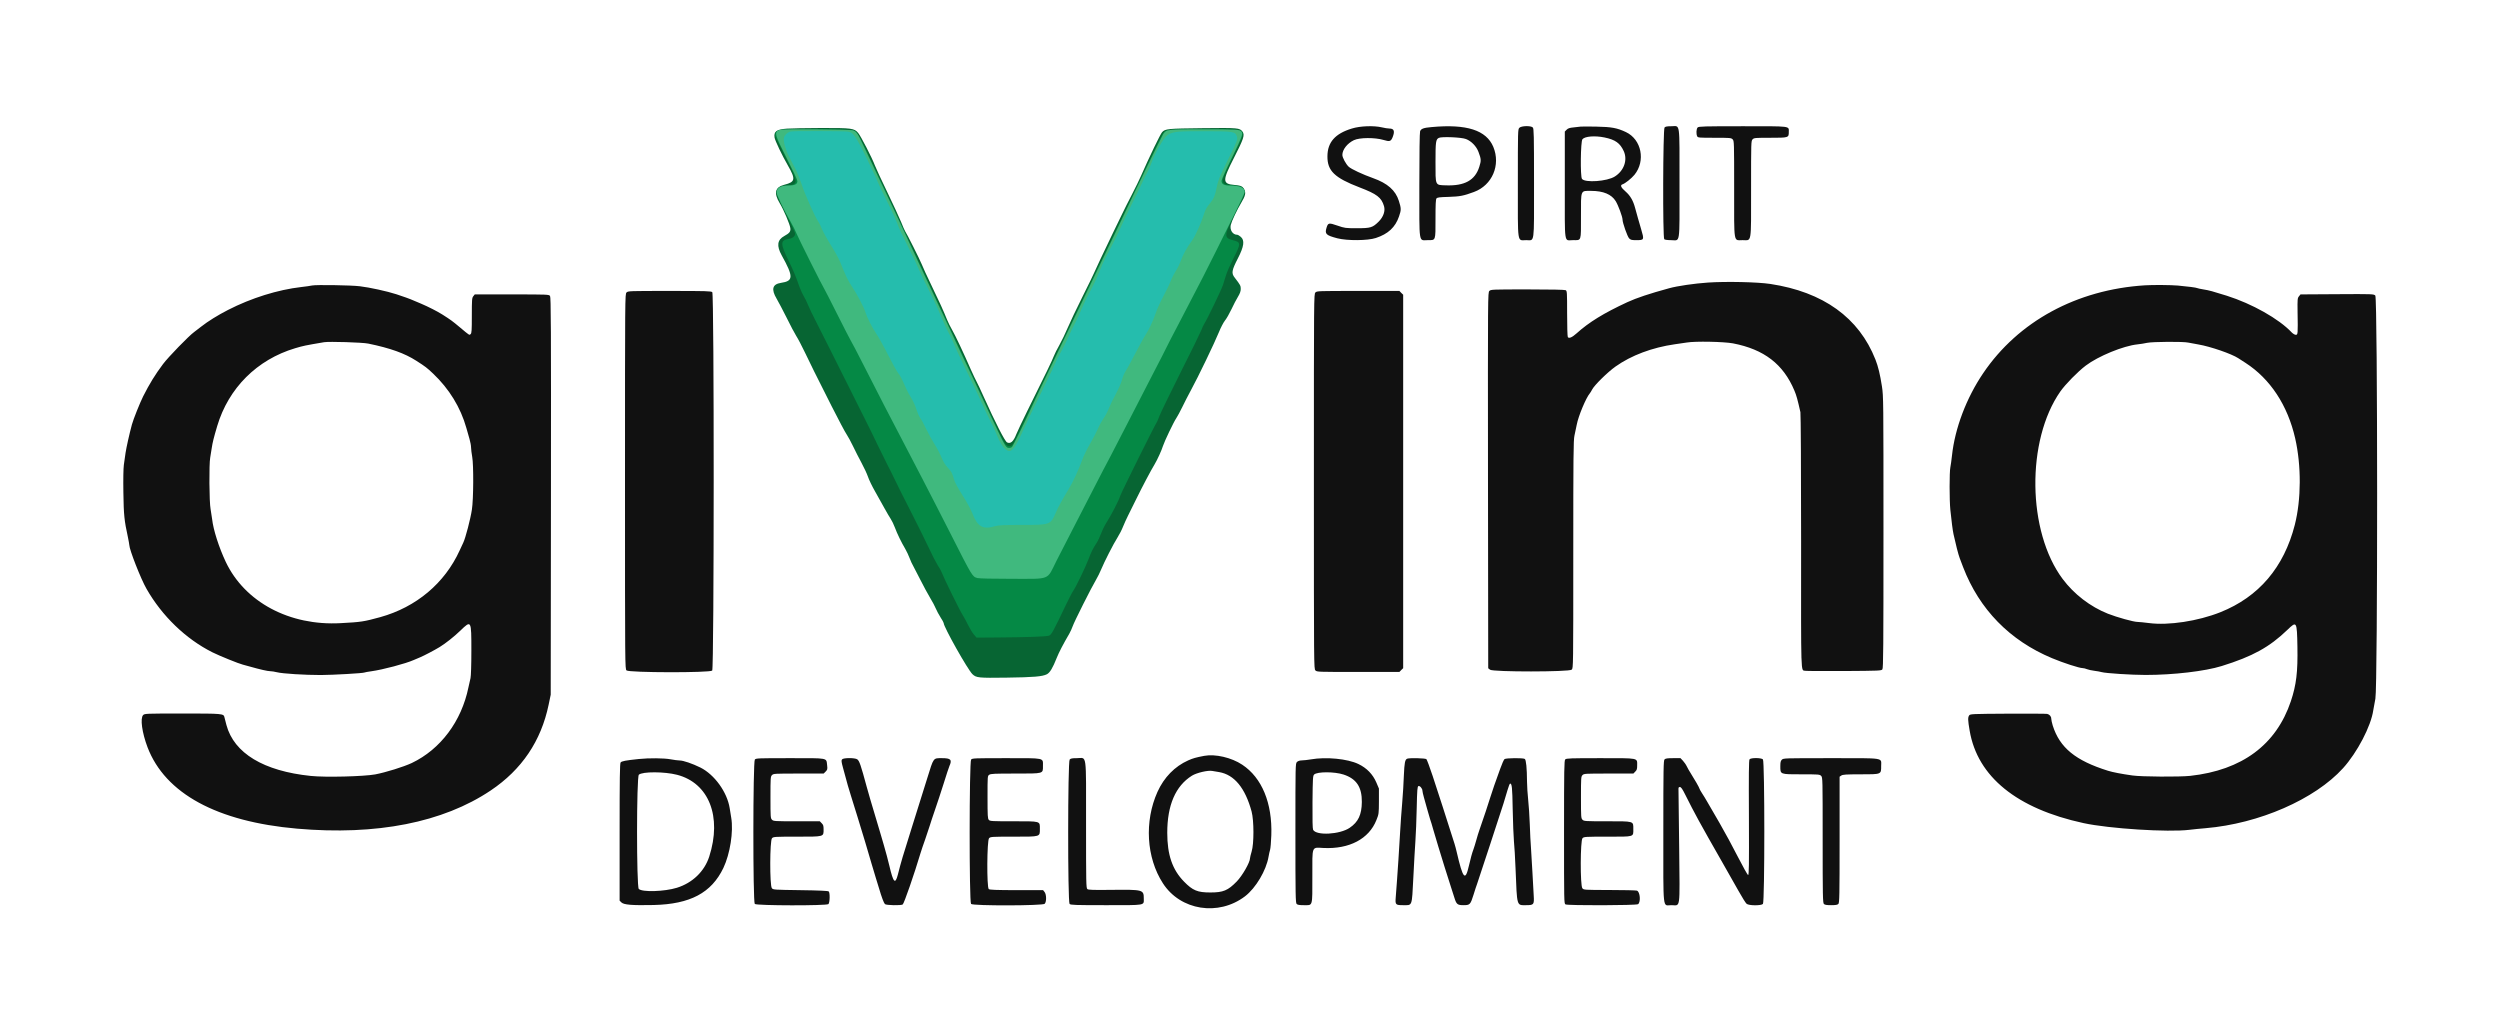
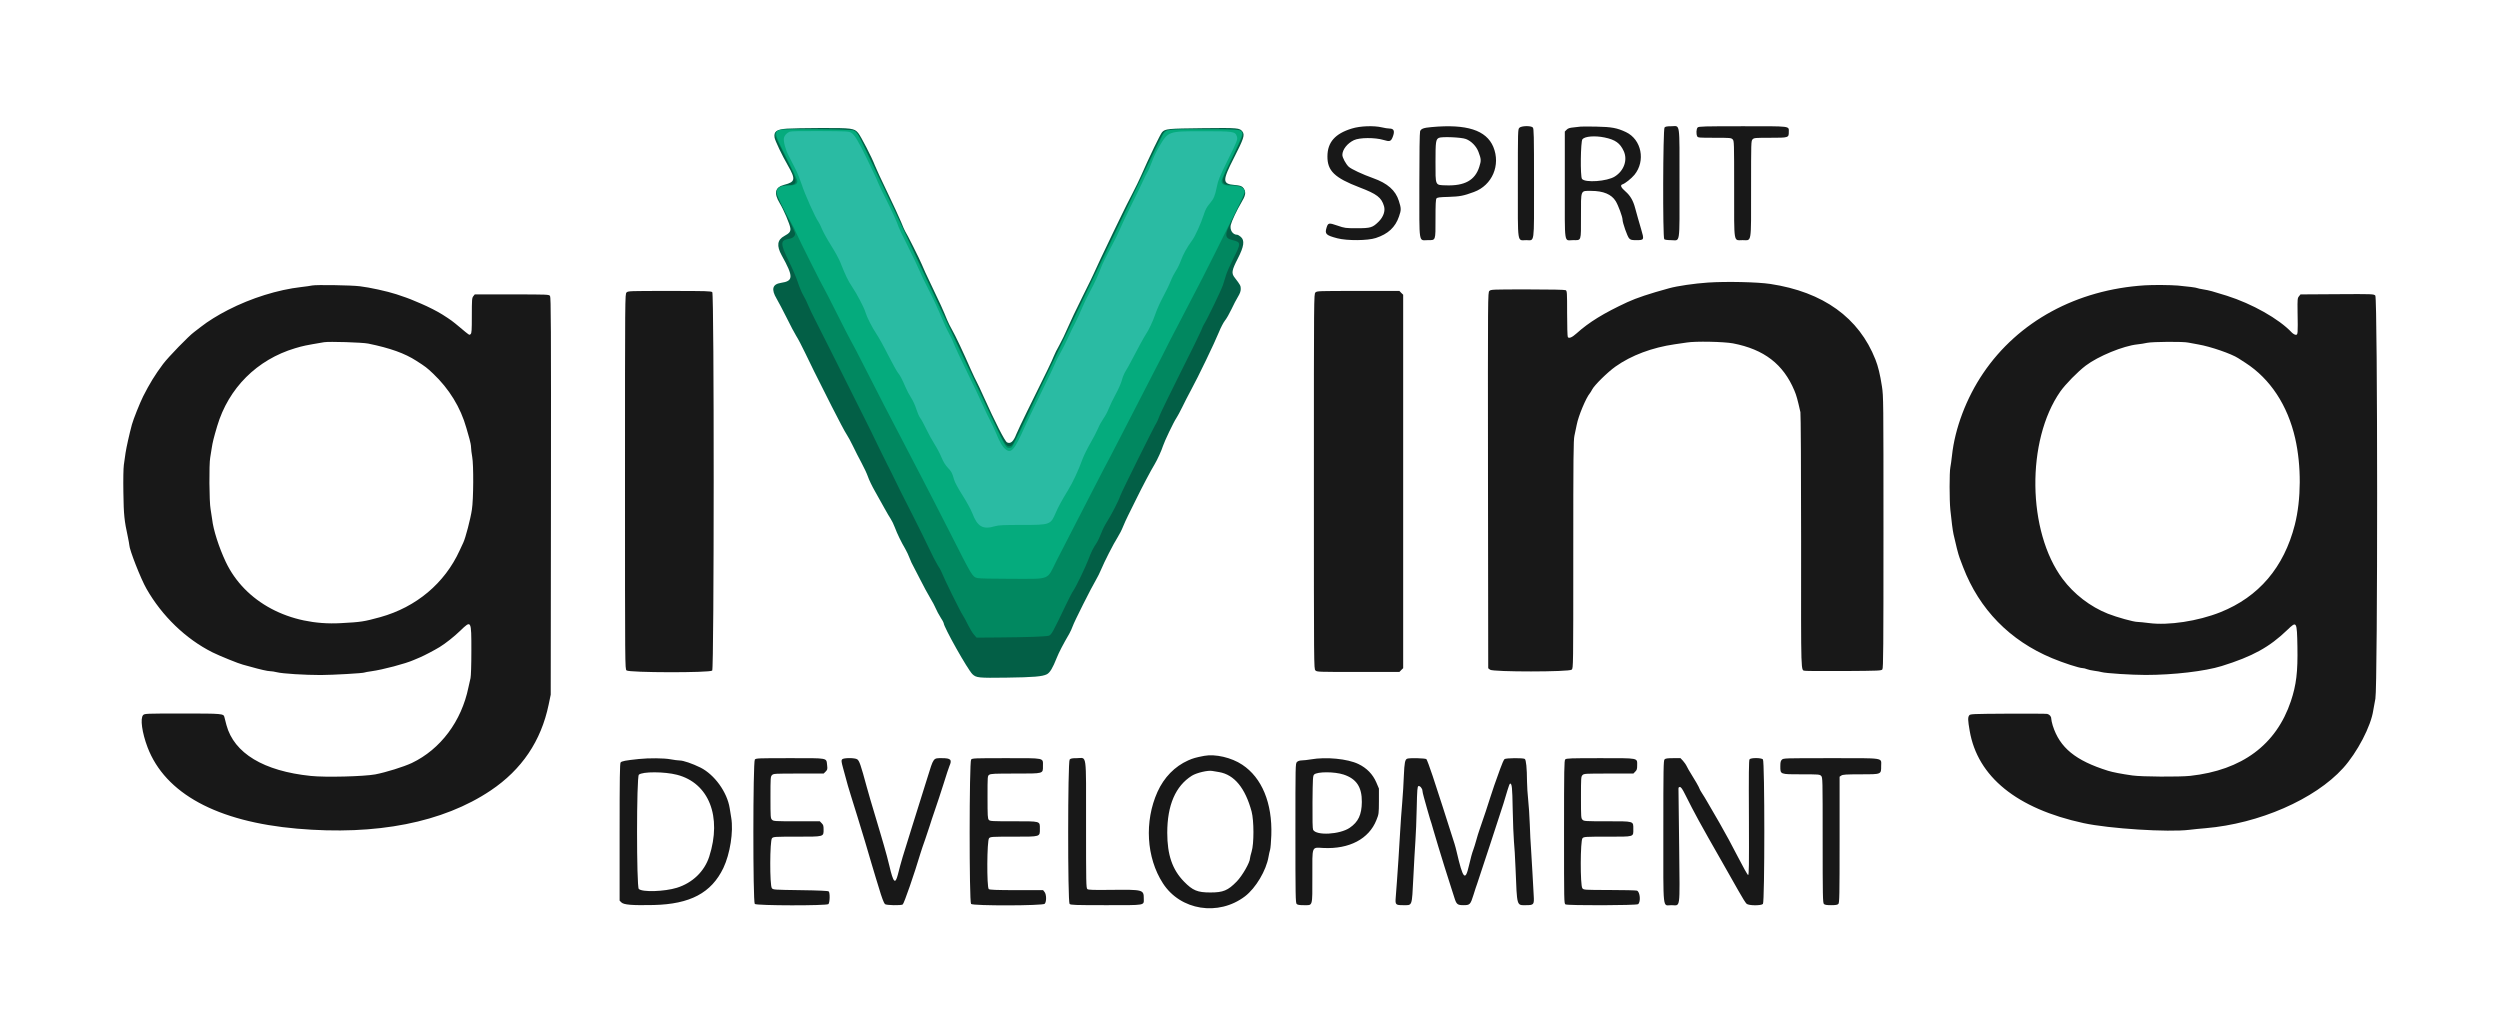
<svg xmlns="http://www.w3.org/2000/svg" viewBox="74 312 812 336" role="img" aria-label="Giving Spirit Development">
  <g transform="scale(0.25)">
-     <g transform="translate(0,3840) scale(0.1,-0.1)" fill="#076533">
+     <g transform="translate(0,3840) scale(0.1,-0.1)" fill="#035F46">
      <path d="M13185 24249 c-136 -10 -174 -37 -162 -116 7 -42 97 -231 176 -368 100 -174 93 -209 -48 -245 -122 -32 -141 -107 -61 -240 51 -84 131 -272 138 -323 6 -45 -10 -66 -78 -103 -92 -50 -103 -127 -34 -252 155 -279 153 -333 -10 -357 -111 -17 -129 -83 -56 -206 24 -41 83 -153 131 -249 47 -96 103 -202 124 -235 21 -32 72 -129 113 -215 83 -174 122 -252 348 -700 88 -173 174 -337 193 -363 18 -27 56 -96 84 -155 28 -59 77 -155 109 -214 32 -59 70 -140 84 -180 13 -40 55 -127 93 -193 38 -66 93 -165 123 -220 30 -55 67 -117 81 -138 14 -21 38 -70 53 -110 30 -81 86 -196 135 -278 17 -30 43 -83 56 -119 13 -36 36 -85 51 -110 14 -25 56 -106 93 -180 37 -74 93 -177 123 -227 31 -51 65 -115 75 -141 11 -27 38 -77 60 -112 23 -35 41 -68 41 -74 0 -51 313 -607 374 -665 50 -47 77 -50 441 -45 356 5 466 14 526 44 40 21 76 81 129 215 28 70 79 169 164 315 14 25 33 67 42 93 18 55 245 507 305 607 21 36 50 94 64 129 41 100 163 339 212 415 24 38 58 103 74 145 17 42 46 105 64 141 19 36 68 135 109 220 76 155 187 366 238 450 33 55 91 181 107 235 19 60 140 314 174 363 16 24 51 89 78 145 27 56 78 156 114 222 88 160 306 613 361 749 24 60 60 128 79 152 20 24 57 89 84 146 26 57 65 130 85 163 26 43 36 72 36 101 0 41 -4 50 -78 146 -46 58 -40 94 40 250 81 157 91 236 38 281 -17 15 -38 27 -46 27 -59 0 -98 61 -84 127 12 50 81 198 137 290 52 86 62 127 39 171 -22 42 -44 52 -127 59 -160 14 -160 53 -5 357 124 243 140 292 109 335 -37 50 -54 51 -516 46 -453 -5 -488 -8 -529 -52 -23 -25 -169 -328 -274 -568 -21 -49 -74 -157 -117 -240 -43 -82 -103 -202 -133 -265 -31 -63 -82 -169 -114 -235 -100 -206 -250 -525 -250 -530 0 -4 -64 -135 -143 -293 -79 -158 -167 -343 -196 -412 -29 -69 -77 -169 -107 -222 -31 -53 -64 -121 -75 -150 -19 -51 -94 -206 -345 -713 -62 -126 -125 -259 -139 -294 -38 -98 -74 -130 -121 -109 -28 13 -155 262 -306 598 -38 85 -78 170 -89 189 -11 19 -45 91 -76 160 -91 209 -204 449 -244 517 -21 35 -49 92 -63 126 -49 122 -105 245 -206 453 -56 116 -112 237 -124 270 -23 58 -199 409 -216 430 -5 6 -29 60 -53 121 -25 60 -106 236 -181 391 -75 155 -147 310 -160 345 -35 95 -181 378 -216 420 -51 62 -82 66 -485 65 -192 -1 -390 -4 -440 -8z" />
    </g>
-     <g transform="translate(0,3840) scale(0.1,-0.1)" fill="#058945">
+     <g transform="translate(0,3840) scale(0.1,-0.1)" fill="#018860">
      <path d="M13074 24226 c-31 -14 -44 -33 -44 -65 0 -10 61 -137 135 -283 171 -336 172 -353 23 -368 -80 -8 -112 -20 -128 -50 -23 -44 -10 -82 110 -317 66 -128 120 -245 120 -258 0 -36 -31 -61 -84 -69 -110 -17 -110 -61 3 -291 44 -88 96 -210 116 -271 20 -62 52 -138 71 -170 20 -33 49 -91 64 -131 16 -39 57 -124 91 -190 34 -65 129 -253 211 -418 135 -272 228 -458 443 -885 41 -80 114 -230 164 -335 50 -104 107 -219 126 -255 19 -36 58 -112 85 -170 28 -58 64 -132 81 -165 17 -33 90 -177 162 -320 73 -143 166 -332 207 -419 41 -88 92 -187 113 -220 22 -33 43 -71 48 -85 31 -81 243 -513 278 -565 15 -23 46 -79 68 -126 23 -47 57 -103 76 -124 l34 -40 284 2 c374 3 617 11 655 23 34 11 51 41 229 414 37 77 77 154 89 170 31 42 157 302 196 405 38 100 60 146 106 214 18 28 45 85 60 126 15 41 46 104 69 140 61 95 160 286 180 350 16 48 451 925 474 954 4 6 21 44 36 85 15 40 138 292 272 560 135 267 256 515 270 550 13 36 32 76 42 90 30 43 217 431 239 496 11 33 29 92 41 131 11 38 55 137 96 218 100 197 100 209 -10 236 -118 30 -115 63 41 366 124 242 133 273 90 313 -20 19 -41 25 -118 31 -109 9 -126 15 -138 46 -13 33 -5 52 136 342 138 285 142 300 84 329 -38 20 -908 18 -954 -1 -43 -18 -55 -39 -206 -356 -183 -384 -303 -633 -801 -1665 -111 -231 -237 -494 -279 -585 -43 -91 -127 -266 -188 -390 -119 -243 -321 -664 -435 -905 -84 -180 -92 -193 -124 -201 -48 -12 -75 29 -213 326 -38 80 -109 233 -160 340 -51 107 -116 247 -145 310 -29 63 -101 216 -160 340 -59 124 -155 329 -215 455 -59 127 -146 311 -192 410 -47 99 -150 317 -228 485 -79 168 -188 400 -242 515 -55 116 -143 302 -196 415 -193 409 -233 483 -272 502 -47 24 -933 27 -986 4z" />
    </g>
-     <g transform="translate(0,3840) scale(0.1,-0.1)" fill="#40B97E">
+     <g transform="translate(0,3840) scale(0.1,-0.1)" fill="#05AB7D">
      <path d="M13090 24233 c-75 -28 -68 -55 90 -366 77 -151 140 -286 140 -300 0 -40 -34 -57 -113 -57 -106 0 -157 -30 -157 -93 0 -27 97 -229 183 -380 31 -53 64 -121 75 -150 19 -50 345 -701 362 -722 4 -5 77 -147 161 -315 84 -168 166 -327 182 -355 17 -27 85 -158 152 -290 229 -450 358 -700 513 -995 85 -162 200 -383 255 -490 54 -107 128 -251 165 -320 36 -69 129 -251 207 -405 290 -572 287 -566 353 -585 23 -6 194 -10 442 -10 519 0 457 -24 585 232 54 106 163 319 243 473 79 154 194 377 255 495 60 118 153 296 206 395 52 99 136 261 186 360 51 99 194 377 318 618 125 241 227 440 227 443 0 2 75 149 168 325 289 553 347 668 467 909 64 129 174 352 246 495 72 143 130 270 130 281 -2 57 -61 82 -196 83 -73 1 -105 20 -105 61 0 16 57 144 135 303 127 258 145 306 127 333 -21 32 -53 34 -492 34 -488 0 -484 0 -528 -63 -18 -28 -396 -805 -494 -1017 -17 -36 -88 -184 -158 -330 -71 -146 -216 -447 -323 -670 -107 -223 -259 -538 -337 -700 -245 -507 -381 -792 -420 -880 -51 -114 -216 -449 -231 -466 -6 -8 -24 -14 -40 -14 -36 0 -49 20 -159 250 -45 96 -98 207 -117 245 -19 39 -53 111 -75 160 -22 50 -64 140 -93 200 -50 103 -202 424 -380 805 -42 91 -152 323 -242 515 -91 193 -203 431 -248 530 -107 233 -212 456 -370 785 -70 146 -161 337 -201 424 -81 174 -93 192 -141 212 -33 14 -917 20 -953 7z" />
    </g>
-     <g transform="translate(0,3840) scale(0.1,-0.1)" fill="#25BDAD">
+     <g transform="translate(0,3840) scale(0.1,-0.1)" fill="#2ABBA3">
      <path d="M13220 24209 c-38 -15 -68 -48 -75 -81 -10 -42 20 -154 65 -239 21 -41 59 -114 84 -164 26 -49 62 -141 82 -202 35 -114 179 -436 214 -480 10 -13 33 -58 50 -101 18 -42 71 -138 118 -212 47 -74 100 -171 118 -215 69 -174 102 -243 151 -315 67 -100 158 -273 176 -335 20 -68 86 -197 146 -287 27 -40 95 -162 150 -272 56 -109 113 -212 127 -229 29 -35 53 -81 98 -186 18 -42 51 -105 74 -140 23 -35 53 -100 66 -145 14 -44 37 -97 51 -116 15 -19 50 -84 79 -145 29 -60 78 -150 109 -198 31 -49 71 -125 89 -170 23 -55 48 -97 80 -131 50 -53 58 -68 83 -156 9 -35 52 -113 110 -205 53 -83 109 -186 126 -230 68 -179 138 -219 298 -171 45 13 106 16 348 16 370 0 372 1 441 162 31 73 82 165 160 293 60 97 135 259 184 395 17 47 63 141 103 210 40 69 85 156 100 192 14 36 46 94 70 129 25 34 56 94 71 133 15 39 55 123 90 186 35 64 70 144 79 180 9 36 30 88 47 115 18 28 50 86 73 130 83 160 171 321 191 350 37 53 92 170 125 266 17 52 61 150 98 219 37 69 83 163 101 209 18 46 49 106 68 134 19 28 48 87 64 131 30 83 78 170 148 266 39 53 113 218 149 330 23 71 36 95 82 150 50 61 65 98 88 213 17 85 34 127 136 334 132 266 138 282 124 322 -22 63 -44 66 -439 66 -456 0 -450 2 -571 -201 -33 -56 -76 -146 -94 -198 -19 -53 -45 -113 -58 -133 -13 -21 -36 -67 -52 -103 -15 -36 -84 -177 -152 -315 -68 -137 -138 -284 -154 -325 -17 -41 -70 -149 -119 -240 -48 -91 -97 -187 -108 -215 -63 -160 -101 -242 -157 -345 -35 -63 -84 -165 -109 -226 -25 -61 -64 -145 -86 -187 -22 -41 -65 -128 -94 -194 -29 -65 -76 -158 -104 -207 -28 -49 -57 -106 -63 -125 -7 -20 -87 -189 -179 -376 -92 -187 -188 -387 -214 -445 -138 -311 -179 -358 -255 -294 -40 34 -70 85 -121 209 -23 55 -59 132 -80 170 -21 39 -63 126 -93 195 -30 69 -121 260 -202 425 -81 165 -158 330 -171 366 -13 36 -42 97 -64 136 -22 38 -70 141 -106 228 -36 88 -106 239 -156 335 -49 96 -106 213 -125 260 -19 47 -85 186 -148 310 -62 124 -116 236 -120 250 -16 53 -88 212 -165 364 -45 87 -90 182 -101 210 -11 28 -35 83 -54 121 -19 39 -63 131 -98 205 -100 208 -156 301 -197 325 -33 19 -52 20 -405 22 -236 2 -379 -1 -395 -8z" />
    </g>
-     <g transform="translate(0,3840) scale(0.1,-0.1)" fill="#111111">
+     <g transform="translate(0,3840) scale(0.1,-0.1)" fill="#181818">
      <path d="M20523 24250 c-217 -66 -316 -178 -317 -360 -2 -189 92 -280 418 -405 225 -86 284 -131 317 -243 19 -63 -8 -140 -69 -201 -79 -78 -103 -86 -282 -86 -150 0 -158 1 -254 34 -113 39 -122 37 -142 -29 -24 -80 -7 -97 141 -136 128 -33 395 -31 500 4 159 52 253 139 301 280 30 86 29 104 -2 202 -43 137 -147 229 -336 296 -135 48 -283 117 -316 148 -37 35 -82 119 -82 153 0 69 64 151 150 192 74 35 273 36 384 3 81 -25 97 -20 120 38 30 77 17 110 -43 110 -20 0 -63 7 -96 15 -106 25 -283 19 -392 -15z M21560 24269 c-105 -9 -137 -21 -150 -54 -6 -16 -10 -283 -10 -701 0 -784 -11 -714 109 -714 106 0 101 -13 101 279 0 183 3 251 13 263 10 13 40 17 157 20 148 5 192 13 330 64 237 87 349 350 251 586 -91 217 -346 299 -801 257z m445 -155 c70 -26 137 -95 164 -169 35 -93 36 -111 10 -192 -55 -175 -190 -250 -435 -241 -141 5 -134 -11 -134 304 0 264 4 293 44 313 36 18 291 8 351 -15z M22700 24260 c-20 -20 -20 -33 -20 -720 0 -814 -11 -740 109 -740 111 0 101 -74 101 740 0 631 -2 710 -16 724 -25 25 -148 22 -174 -4z M23495 24275 c-11 -2 -51 -7 -89 -10 -54 -5 -74 -12 -92 -30 l-24 -24 0 -695 c0 -798 -12 -716 105 -716 113 0 105 -24 105 310 0 352 -9 330 133 330 157 0 264 -45 318 -133 33 -53 89 -205 89 -240 0 -41 63 -221 86 -244 20 -20 33 -23 91 -23 106 0 106 2 64 145 -24 79 -56 194 -77 271 -25 96 -63 162 -125 216 -60 52 -73 82 -40 93 35 11 114 74 156 124 147 181 92 459 -111 555 -115 54 -184 67 -384 71 -102 2 -194 2 -205 0z m311 -141 c140 -29 202 -73 250 -178 52 -115 3 -254 -116 -329 -100 -64 -388 -84 -427 -31 -23 32 -18 485 6 515 31 38 161 49 287 23z M24586 24264 c-21 -20 -25 -1431 -4 -1452 7 -7 42 -12 86 -12 125 0 112 -87 112 735 0 822 11 745 -105 745 -54 0 -78 -4 -89 -16z M25016 24264 c-18 -18 -21 -85 -6 -115 10 -18 23 -19 225 -19 202 0 216 -1 235 -20 20 -20 20 -33 20 -645 0 -728 -10 -665 110 -665 120 0 110 -63 110 665 0 612 0 625 20 645 19 19 33 20 229 20 239 0 241 1 241 75 0 80 39 75 -600 75 -504 0 -570 -2 -584 -16z M25150 22249 c-176 -12 -397 -44 -505 -74 -256 -70 -421 -125 -543 -181 -306 -142 -498 -260 -660 -406 -59 -53 -99 -69 -113 -47 -5 8 -9 145 -9 306 0 279 -1 293 -19 303 -13 6 -187 10 -495 10 -463 0 -477 -1 -496 -20 -20 -20 -20 -29 -18 -2461 l3 -2441 24 -19 c37 -30 1030 -30 1061 1 20 20 20 33 20 1496 0 1271 2 1485 15 1543 8 36 21 101 30 143 21 113 121 351 170 408 7 8 20 30 30 49 29 57 202 227 304 299 206 146 477 247 768 289 59 8 131 19 158 23 111 19 482 11 600 -11 404 -78 654 -270 798 -614 26 -61 40 -112 78 -280 5 -23 9 -754 9 -1681 -1 -1793 -5 -1665 53 -1679 12 -3 239 -4 505 -3 465 3 484 4 498 22 12 17 14 276 14 1781 0 1726 0 1765 -20 1896 -24 155 -49 258 -84 347 -214 545 -679 879 -1366 983 -165 25 -571 34 -810 18z M7015 22211 c-22 -5 -85 -14 -140 -20 -305 -35 -651 -143 -953 -298 -131 -67 -260 -147 -349 -217 -28 -23 -69 -54 -91 -70 -67 -48 -337 -326 -404 -416 -104 -139 -175 -255 -258 -419 -44 -89 -126 -294 -146 -366 -34 -126 -72 -297 -83 -370 -6 -44 -16 -114 -22 -155 -6 -45 -9 -187 -6 -360 4 -290 12 -364 58 -575 10 -49 19 -97 19 -106 0 -58 150 -442 223 -568 202 -355 512 -653 857 -826 92 -46 347 -149 395 -160 17 -4 59 -15 95 -26 127 -36 227 -59 259 -59 18 0 59 -6 90 -14 70 -18 360 -36 569 -36 161 1 553 23 568 33 5 3 45 10 89 16 146 20 445 99 550 146 17 7 55 23 85 36 54 23 180 89 251 132 78 48 187 134 269 213 144 139 144 140 144 -260 0 -188 -5 -329 -11 -356 -6 -25 -18 -79 -27 -120 -90 -441 -363 -805 -736 -983 -107 -50 -335 -121 -475 -148 -148 -27 -646 -40 -837 -20 -613 63 -997 295 -1096 661 -11 41 -23 87 -26 101 -10 48 -23 49 -546 49 -477 0 -491 -1 -510 -20 -41 -41 -15 -229 57 -419 229 -600 902 -966 1943 -1057 1032 -90 1895 80 2515 496 404 271 655 643 753 1115 l27 130 3 2580 c2 2227 0 2584 -12 2600 -14 19 -29 20 -496 20 l-482 0 -19 -24 c-17 -21 -19 -42 -19 -251 0 -195 -2 -229 -16 -241 -18 -15 -10 -20 -140 89 -98 82 -116 95 -224 164 -64 41 -188 104 -280 143 -36 15 -78 33 -95 40 -41 19 -147 57 -225 82 -120 39 -348 89 -475 104 -113 14 -567 21 -620 10z m730 -755 c286 -59 473 -126 625 -224 117 -75 136 -89 217 -166 208 -197 357 -439 432 -706 11 -41 30 -106 41 -144 11 -37 20 -86 20 -109 0 -22 7 -78 15 -123 19 -100 17 -549 -4 -684 -18 -122 -84 -373 -112 -430 -5 -8 -26 -54 -47 -101 -194 -426 -564 -737 -1032 -867 -212 -58 -246 -64 -514 -78 -664 -37 -1245 273 -1493 796 -89 189 -162 417 -177 555 -3 28 -12 86 -20 130 -18 93 -21 587 -5 670 5 28 14 84 20 125 11 72 25 130 71 285 147 493 517 863 1013 1011 110 32 117 34 375 78 66 11 498 -2 575 -18z M30825 22213 c-885 -56 -1644 -469 -2099 -1141 -219 -323 -368 -716 -406 -1072 -6 -58 -16 -126 -21 -151 -13 -61 -13 -426 0 -554 15 -147 30 -264 41 -315 26 -121 64 -270 80 -310 5 -14 25 -67 45 -119 211 -548 606 -953 1155 -1182 145 -61 355 -129 397 -129 13 0 39 -6 57 -14 18 -7 61 -17 96 -21 35 -4 77 -12 94 -17 51 -15 389 -37 571 -37 360 0 772 48 990 116 399 124 620 245 854 471 120 116 123 111 129 -218 6 -330 -14 -497 -85 -710 -190 -566 -634 -896 -1308 -970 -139 -15 -632 -12 -750 5 -142 20 -256 42 -317 61 -423 132 -628 300 -719 588 -10 34 -19 73 -19 88 0 30 -21 55 -53 63 -12 3 -242 4 -510 3 -470 -3 -489 -4 -503 -22 -19 -26 -18 -62 6 -200 102 -598 613 -1012 1480 -1200 332 -72 1099 -121 1374 -87 50 6 145 16 210 21 696 59 1420 375 1787 780 184 203 364 547 393 755 4 28 16 94 27 148 31 159 30 5206 -1 5237 -20 20 -30 21 -496 18 l-476 -3 -20 -25 c-19 -23 -20 -37 -18 -200 5 -291 4 -300 -23 -300 -13 0 -36 14 -53 31 -167 177 -513 372 -844 477 -185 58 -228 70 -304 82 -38 6 -74 14 -79 17 -11 7 -120 21 -252 33 -95 8 -322 10 -430 3z m565 -744 c25 -5 83 -16 130 -24 159 -27 433 -122 520 -179 19 -12 61 -40 93 -60 322 -208 548 -551 646 -981 81 -357 79 -794 -5 -1124 -141 -552 -468 -936 -967 -1135 -291 -116 -675 -174 -926 -141 -63 8 -131 15 -150 15 -51 0 -267 60 -386 107 -228 91 -439 253 -587 451 -460 615 -475 1799 -30 2436 67 95 227 258 330 336 162 123 489 257 672 276 36 4 92 12 125 20 72 15 469 18 535 3z M11100 22120 c-20 -20 -20 -33 -20 -2455 0 -2422 0 -2435 20 -2455 30 -30 1086 -32 1113 -2 25 28 26 4891 1 4916 -14 14 -78 16 -555 16 -526 0 -539 0 -559 -20z M20050 22120 c-20 -20 -20 -33 -20 -2455 0 -2422 0 -2435 20 -2455 20 -20 33 -20 555 -20 l536 0 24 25 25 24 0 2426 0 2426 -25 24 -24 25 -536 0 c-522 0 -535 0 -555 -20z M18605 16100 c-109 -21 -145 -31 -208 -59 -175 -78 -314 -221 -399 -409 -172 -383 -145 -854 70 -1187 228 -354 722 -432 1067 -170 140 107 276 336 306 515 5 30 14 71 20 90 6 19 13 105 16 190 14 416 -122 746 -378 915 -139 93 -351 142 -494 115z m194 -211 c197 -34 339 -206 422 -513 31 -117 32 -419 0 -520 -11 -37 -21 -77 -21 -87 0 -53 -100 -227 -172 -301 -115 -118 -176 -143 -343 -143 -167 0 -229 25 -343 142 -151 155 -217 347 -217 633 0 359 107 608 320 742 61 38 209 73 265 62 8 -1 48 -8 89 -15z M11260 16059 c-174 -18 -224 -28 -237 -45 -10 -14 -13 -198 -13 -906 l0 -889 23 -23 c31 -31 138 -40 418 -34 476 11 751 157 907 481 87 183 133 474 102 654 -6 37 -16 93 -20 124 -33 208 -197 435 -380 527 -106 52 -222 92 -271 92 -20 0 -73 7 -116 15 -83 16 -282 18 -413 4z m496 -205 c414 -107 586 -543 418 -1064 -62 -191 -217 -341 -420 -404 -162 -50 -451 -59 -495 -15 -30 30 -30 1456 1 1484 46 42 333 41 496 -1z M12767 16052 c-25 -28 -26 -1852 -1 -1876 22 -23 934 -24 957 -2 19 20 22 150 3 165 -9 7 -129 13 -367 16 -345 5 -354 5 -371 26 -29 35 -27 620 2 649 19 19 33 20 325 20 356 0 345 -3 345 95 0 46 -4 60 -25 80 l-24 25 -301 0 c-287 0 -301 1 -320 20 -19 19 -20 33 -20 290 0 257 1 271 20 290 19 19 33 20 345 20 l326 0 26 26 c23 24 25 30 19 82 -12 99 24 92 -481 92 -415 0 -443 -1 -458 -18z M13900 16054 c-11 -12 -9 -32 13 -112 53 -199 79 -289 103 -362 13 -41 34 -106 45 -145 12 -38 30 -95 39 -125 9 -30 27 -86 38 -125 12 -38 39 -128 61 -200 21 -71 58 -195 81 -275 23 -80 50 -170 60 -200 10 -30 28 -89 40 -130 34 -116 62 -190 77 -206 16 -16 208 -20 231 -5 17 10 152 401 231 666 10 33 37 114 61 180 23 66 50 147 60 180 10 33 40 125 68 205 28 80 78 233 112 340 33 107 67 210 75 228 37 82 17 102 -95 102 -118 0 -108 13 -193 -260 -101 -323 -160 -512 -202 -645 -117 -371 -137 -438 -180 -608 -34 -132 -59 -105 -110 113 -19 80 -44 174 -72 270 -14 47 -31 105 -38 130 -7 25 -32 108 -55 185 -72 241 -107 357 -129 440 -79 292 -96 340 -124 360 -31 21 -180 21 -197 -1z M15577 16052 c-25 -28 -26 -1852 -1 -1876 26 -26 934 -24 957 2 25 27 23 122 -2 153 l-19 24 -345 0 c-272 1 -348 4 -361 14 -27 23 -24 633 4 661 19 19 33 20 320 20 354 0 340 -4 340 104 0 100 13 96 -346 96 -279 0 -302 1 -317 18 -15 16 -17 52 -17 295 0 274 0 276 22 291 19 14 69 16 340 16 373 0 358 -4 358 100 0 107 32 100 -478 100 -413 0 -440 -1 -455 -18z M16857 16052 c-25 -28 -26 -1852 -1 -1876 14 -14 70 -16 474 -16 524 0 490 -6 490 86 0 115 -9 117 -411 113 -248 -3 -309 -1 -322 10 -16 12 -17 82 -17 837 0 961 13 864 -118 864 -64 0 -82 -4 -95 -18z M19990 16054 c-41 -7 -94 -13 -117 -13 -29 -1 -50 -8 -63 -21 -20 -20 -20 -33 -20 -924 0 -809 2 -906 16 -920 11 -12 36 -16 94 -16 118 0 110 -28 110 371 0 412 -13 379 146 372 335 -16 589 118 686 362 32 79 32 83 33 245 l0 165 -34 80 c-46 106 -124 187 -233 239 -141 68 -420 95 -618 60z m426 -197 c167 -55 239 -163 237 -357 -2 -165 -46 -259 -158 -335 -128 -87 -433 -104 -475 -26 -7 15 -10 124 -8 361 3 310 5 341 21 357 39 39 265 39 383 0z M21242 16063 c-28 -11 -36 -53 -43 -218 -3 -93 -13 -255 -22 -360 -9 -104 -21 -269 -26 -365 -16 -273 -30 -492 -42 -650 -6 -80 -13 -175 -16 -213 -7 -91 -1 -97 96 -97 123 0 113 -26 133 357 9 180 21 396 27 478 6 83 14 275 17 428 5 238 9 279 22 284 18 8 52 -31 52 -59 0 -11 9 -50 19 -86 10 -37 29 -103 41 -147 12 -44 29 -105 39 -135 11 -30 29 -91 41 -135 13 -44 43 -145 67 -225 25 -80 61 -197 80 -260 20 -63 52 -167 73 -230 20 -63 45 -142 56 -175 26 -84 40 -95 117 -95 84 0 91 7 131 135 19 61 39 124 46 140 15 42 311 942 343 1045 14 47 38 124 52 173 14 48 29 87 34 87 24 0 29 -45 34 -335 3 -170 11 -357 16 -415 6 -58 16 -217 21 -355 20 -500 13 -475 136 -475 102 0 107 7 100 124 -4 50 -11 181 -16 291 -6 110 -14 254 -19 320 -5 66 -13 208 -16 315 -4 107 -13 251 -21 320 -8 69 -14 174 -15 235 -1 176 -12 284 -29 295 -23 15 -243 12 -263 -2 -9 -7 -35 -65 -57 -128 -23 -63 -57 -160 -77 -215 -19 -55 -43 -127 -53 -160 -15 -53 -90 -277 -140 -420 -10 -27 -28 -86 -40 -130 -12 -44 -29 -98 -37 -120 -17 -44 -37 -117 -59 -213 -47 -207 -77 -173 -159 181 -7 32 -20 79 -28 105 -9 26 -37 115 -63 197 -50 160 -114 357 -221 684 -37 112 -74 210 -81 218 -13 13 -220 18 -250 6z M23296 16054 c-14 -14 -16 -113 -16 -944 0 -909 0 -930 19 -940 30 -16 922 -14 943 3 37 29 26 161 -15 176 -12 4 -173 8 -356 8 -334 1 -335 1 -353 23 -29 36 -27 621 2 650 19 19 33 20 324 20 356 0 336 -6 336 100 0 104 14 100 -342 100 -285 0 -299 1 -318 20 -19 19 -20 33 -20 290 0 257 1 271 20 290 19 19 33 20 340 20 l321 0 24 25 c21 20 25 34 25 80 0 101 30 95 -479 95 -386 0 -441 -2 -455 -16z M24586 16054 c-14 -14 -16 -113 -16 -939 0 -1060 -11 -955 104 -955 121 0 110 -82 102 736 -4 390 -8 729 -9 754 -2 39 1 45 18 45 15 0 32 -23 70 -100 126 -251 180 -351 489 -892 65 -114 157 -275 203 -358 46 -82 93 -158 105 -167 28 -25 189 -26 212 -2 24 24 24 1854 0 1878 -21 22 -156 23 -174 1 -9 -11 -11 -187 -8 -760 2 -633 1 -745 -11 -743 -8 2 -66 107 -131 233 -64 127 -173 327 -241 445 -69 118 -141 242 -159 274 -18 33 -49 82 -67 110 -18 28 -33 54 -33 59 0 10 -68 129 -115 202 -18 28 -40 67 -50 88 -10 22 -33 54 -50 73 l-32 34 -96 0 c-74 0 -99 -4 -111 -16z M26110 16050 c-16 -16 -20 -33 -20 -85 0 -107 -6 -105 275 -105 222 0 236 -1 255 -20 20 -20 20 -33 20 -834 0 -727 2 -816 16 -830 11 -12 36 -16 94 -16 58 0 83 4 94 16 14 14 16 103 16 834 l0 819 22 15 c19 13 60 16 250 16 274 0 268 -2 268 108 0 111 60 102 -653 102 -604 0 -617 0 -637 -20z" />
    </g>
  </g>
</svg>
